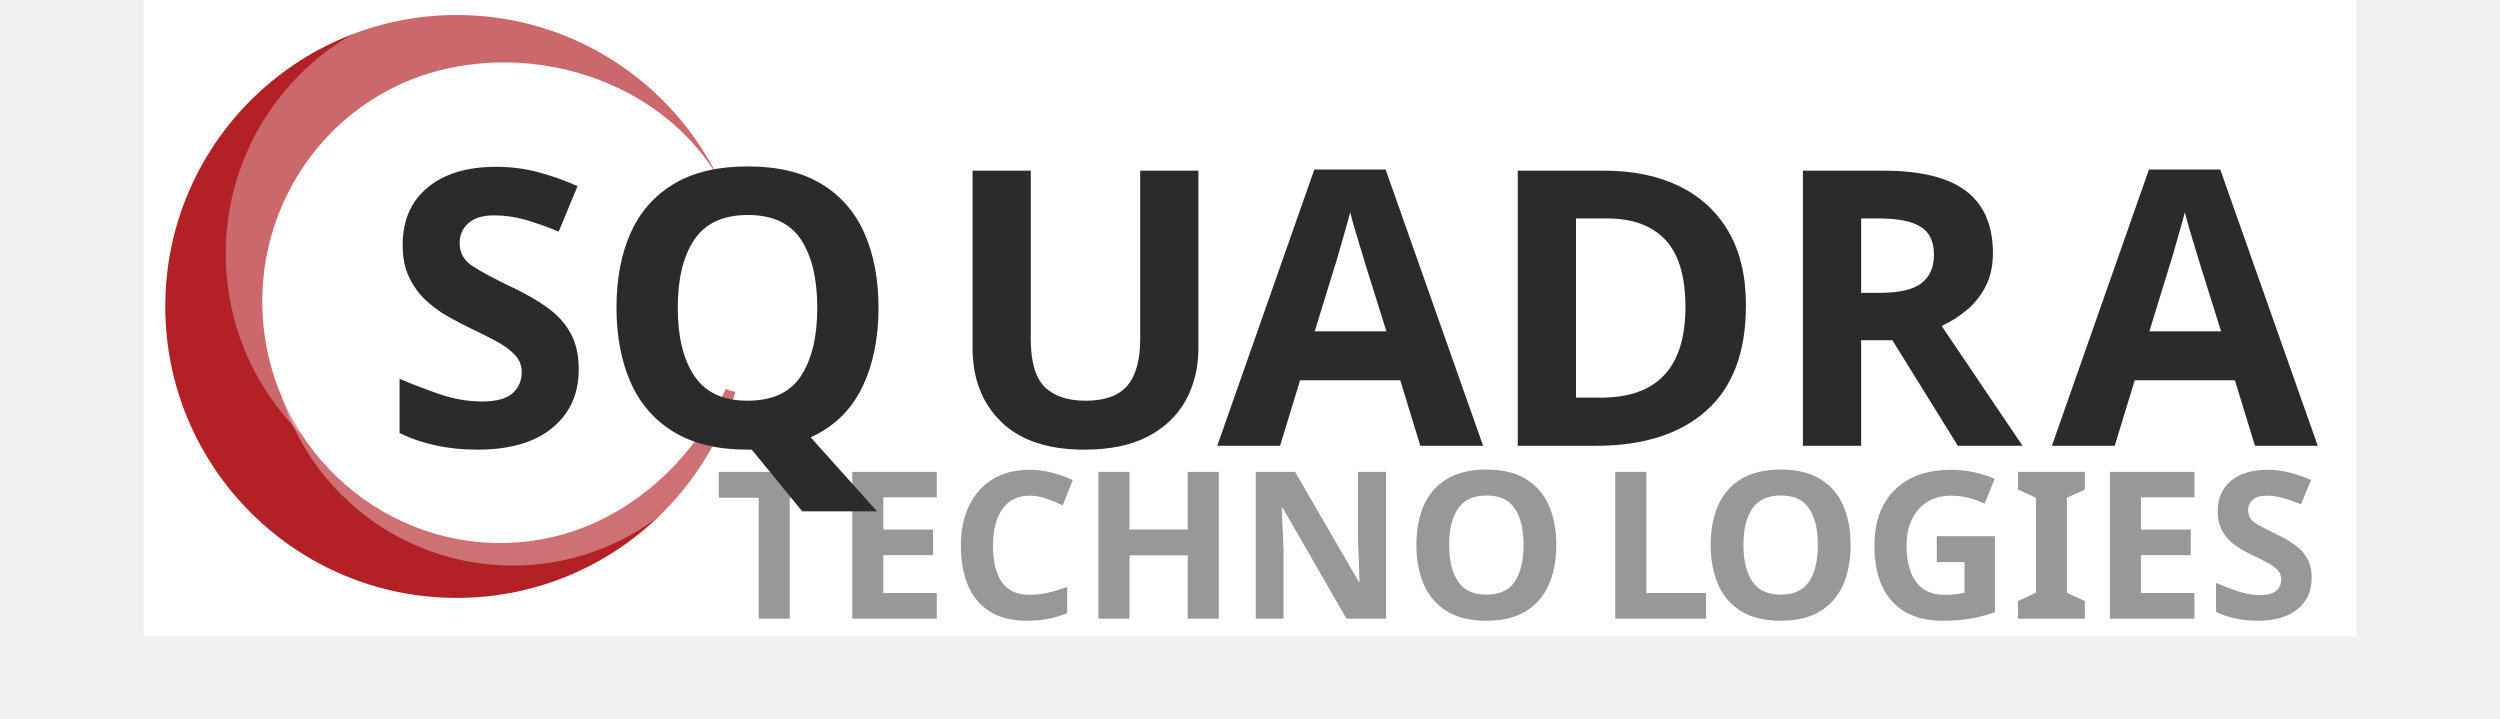
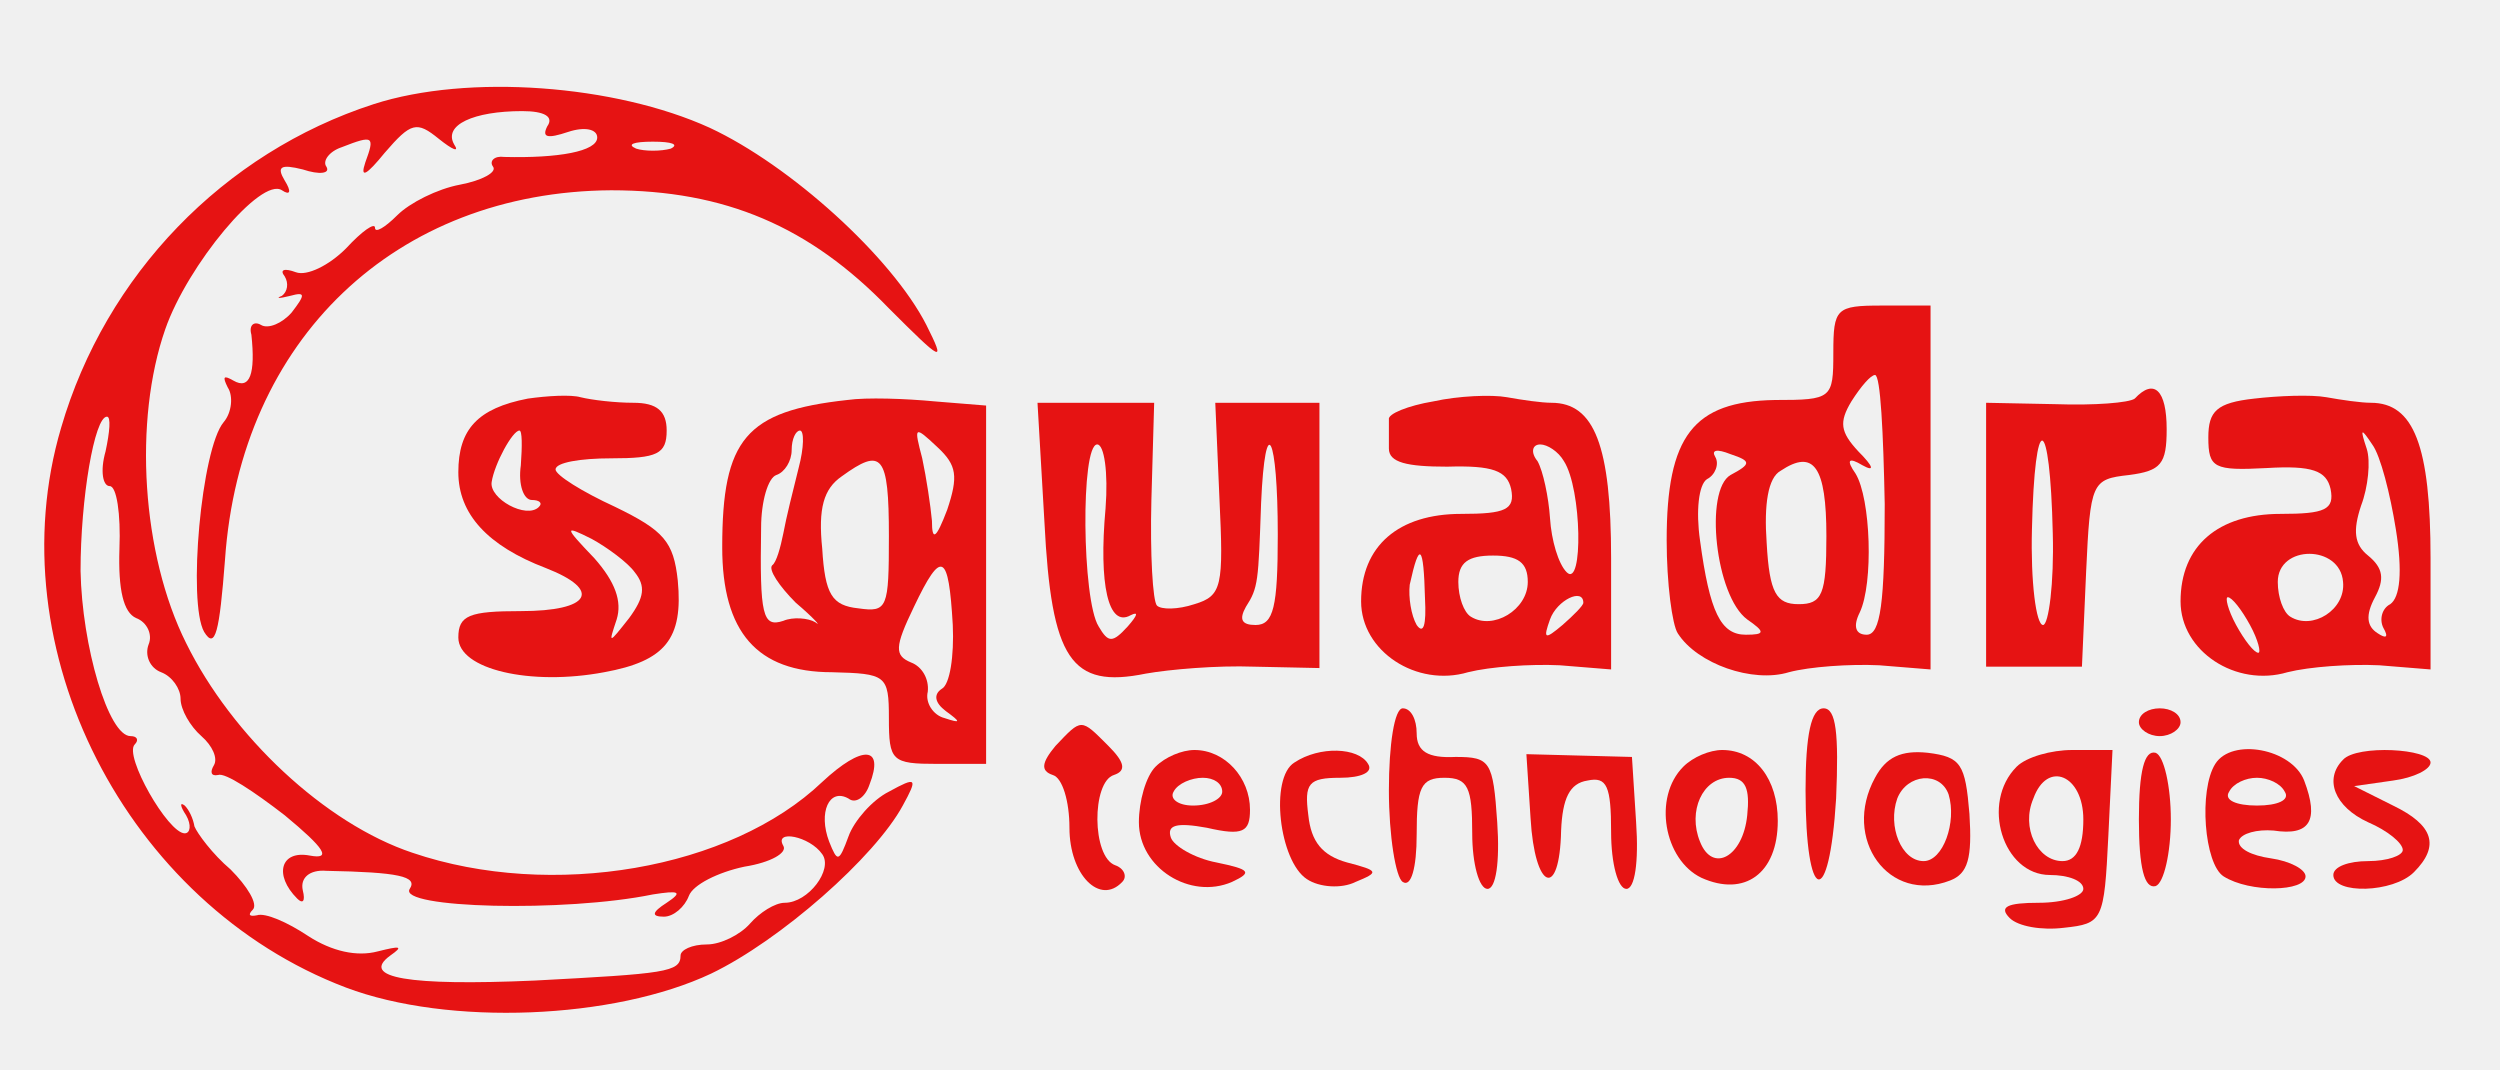
- <svg xmlns="http://www.w3.org/2000/svg" id="Layer_1" data-name="Layer 1" viewBox="0 0 772.06 250.74" width="247px" height="71px">
-   <defs>
-     <style>.cls-1,.cls-3,.cls-4{fill:#fff;}.cls-2{fill:#b32126;}.cls-3{opacity:0.32;}.cls-4{opacity:0.36;}.cls-5{font-size:71.76px;fill:#989898;}.cls-5,.cls-7{font-family:AvenirNext-Bold, Avenir Next;font-weight:700;}.cls-6{letter-spacing:-0.03em;}.cls-7{font-size:134.45px;fill:#2b2b2b;}.cls-8{letter-spacing:-0.02em;}.cls-9{letter-spacing:-0.02em;}</style>
-   </defs>
-   <rect class="cls-1" width="772.06" height="222.01" />
-   <circle class="cls-2" cx="109.24" cy="106.93" r="101.69" />
-   <circle class="cls-3" cx="117.16" cy="88.51" r="88.51" />
-   <circle class="cls-4" cx="128.76" cy="112.77" r="84.56" />
-   <path class="cls-1" d="M209,83.48c10.11,45.14-22.34,94-66.78,104s-88.66-18.57-98.76-63.71S61.15,34,105.59,24,198.87,38.34,209,83.48Z" />
-   <text class="cls-5" transform="translate(199.25 215.87)">TECHNO<tspan class="cls-6" x="307.77" y="0">L</tspan>
-     <tspan x="343.37" y="0">OGIES</tspan>
-   </text>
-   <circle class="cls-1" cx="213.55" cy="106.84" r="30.73" />
-   <text class="cls-7" transform="translate(83.11 155.55)">SQ<tspan class="cls-8" x="194.69" y="0">U</tspan>
-     <tspan x="291.49" y="0">ADR</tspan>
-     <tspan class="cls-9" x="582.71" y="0">A</tspan>
-   </text>
+ <svg xmlns="http://www.w3.org/2000/svg" version="1.0" width="180pt" height="77pt" viewBox="0 0 180 77" preserveAspectRatio="xMidYMid meet">
+   <g transform="translate(0,77) scale(0.1,-0.1)" fill="#e61313" stroke="none">
+     <path d="M269 695 c-108 -35 -193 -123 -225 -233 -47 -159 47 -343 205 -403 74 -28 193 -23 263 10 50 24 118 84 138 121 11 20 10 21 -10 10 -12 -6 -25 -21 -29 -32 -7 -19 -8 -19 -14 -4 -8 21 0 39 14 31 5 -4 12 1 15 10 11 28 -5 29 -34 2 -66 -63 -195 -85 -295 -51 -63 21 -130 84 -163 151 -32 64 -38 160 -15 226 16 46 69 110 84 100 6 -4 7 -1 2 7 -6 10 -3 12 13 8 12 -4 20 -3 17 2 -3 4 2 11 11 14 23 9 24 8 17 -11 -4 -12 1 -9 14 7 19 22 23 23 39 10 10 -8 15 -10 11 -4 -8 14 14 24 49 24 16 0 23 -4 18 -11 -4 -8 0 -9 15 -4 12 4 21 2 21 -4 0 -10 -28 -15 -67 -14 -7 1 -11 -3 -8 -7 3 -4 -8 -10 -24 -13 -16 -3 -36 -13 -45 -22 -9 -9 -16 -13 -16 -9 0 4 -9 -2 -21 -15 -12 -12 -28 -20 -36 -17 -8 3 -12 2 -8 -3 3 -5 2 -11 -2 -14 -5 -2 -2 -2 6 0 11 3 11 1 1 -12 -7 -8 -17 -12 -22 -9 -5 3 -9 0 -7 -7 3 -28 -1 -40 -13 -33 -7 4 -8 3 -4 -5 4 -6 3 -18 -3 -25 -16 -19 -26 -130 -14 -151 8 -13 11 0 15 52 11 159 123 265 278 266 82 0 143 -26 200 -85 39 -39 41 -40 27 -12 -25 49 -98 115 -156 142 -68 31 -174 39 -242 17z m214 -32 c-7 -2 -19 -2 -25 0 -7 3 -2 5 12 5 14 0 19 -2 13 -5z m-407 -218 c-4 -14 -2 -25 3 -25 5 0 8 -20 7 -45 -1 -30 3 -46 12 -50 8 -3 12 -12 9 -19 -3 -8 1 -17 9 -20 8 -3 14 -12 14 -19 0 -8 7 -20 15 -27 8 -7 12 -16 9 -21 -3 -5 -2 -8 3 -7 5 2 26 -12 48 -29 29 -24 34 -32 18 -29 -21 4 -26 -14 -9 -31 4 -4 6 -2 4 6 -2 9 5 15 17 14 52 -1 66 -4 60 -13 -9 -14 112 -17 175 -4 19 3 22 2 10 -6 -11 -7 -11 -10 -2 -10 7 0 15 7 18 15 3 8 21 17 40 21 19 3 31 10 28 15 -7 12 19 7 28 -6 8 -11 -10 -35 -27 -35 -7 0 -18 -7 -25 -15 -7 -8 -21 -15 -31 -15 -11 0 -19 -4 -19 -8 0 -12 -11 -13 -105 -18 -91 -4 -126 2 -104 18 10 7 7 7 -9 3 -15 -4 -33 0 -50 11 -15 10 -31 17 -37 15 -5 -1 -7 0 -3 4 4 4 -4 17 -16 29 -13 11 -24 26 -26 31 -1 6 -4 12 -7 15 -4 3 -3 -1 1 -7 4 -7 3 -13 -1 -13 -12 0 -44 56 -36 64 3 3 2 6 -3 6 -16 0 -35 65 -36 119 0 52 10 111 19 111 3 0 2 -11 -1 -25z" />
+     <path d="M1320 516 c0 -33 -1 -34 -42 -34 -59 -1 -78 -26 -78 -101 0 -31 4 -61 8 -67 14 -22 54 -36 80 -28 15 4 44 6 65 5 l37 -3 0 131 0 131 -35 0 c-33 0 -35 -2 -35 -34z m37 -109 c0 -71 -3 -94 -13 -94 -8 0 -10 6 -5 16 10 21 8 82 -3 100 -7 10 -5 12 5 6 9 -5 8 -1 -3 10 -13 14 -14 21 -5 36 7 11 14 19 17 19 4 0 6 -42 7 -93z m-111 21 c-19 -11 -11 -87 12 -104 13 -9 13 -11 -1 -11 -18 0 -26 16 -33 68 -3 21 -1 40 5 44 6 3 9 11 6 16 -3 5 1 6 11 2 15 -5 15 -7 0 -15z m69 -44 c0 -42 -3 -49 -20 -49 -16 0 -21 8 -23 44 -2 28 1 47 10 52 24 16 33 3 33 -47z" />
+     <path d="M380 483 c-36 -7 -50 -22 -50 -53 0 -30 21 -53 63 -69 41 -16 32 -31 -18 -31 -37 0 -45 -3 -45 -19 0 -23 52 -35 105 -25 44 8 57 24 53 66 -3 28 -10 36 -45 53 -24 11 -43 23 -43 27 0 5 18 8 40 8 33 0 40 3 40 20 0 14 -7 20 -24 20 -13 0 -30 2 -38 4 -7 2 -24 1 -38 -1z m-5 -48 c-2 -14 2 -25 8 -25 5 0 8 -2 5 -5 -9 -9 -36 6 -34 18 2 13 15 37 20 37 2 0 2 -11 1 -25z m82 -77 c8 -10 7 -18 -4 -33 -15 -19 -15 -19 -9 -1 4 13 -1 27 -16 44 -22 23 -22 24 -2 14 11 -6 26 -17 31 -24z" />
+     <path d="M610 482 c-73 -8 -90 -28 -90 -106 0 -61 25 -90 79 -90 39 -1 41 -2 41 -33 0 -31 2 -33 35 -33 l35 0 0 129 0 129 -37 3 c-21 2 -49 3 -63 1z m-35 -49 c-4 -16 -9 -36 -11 -47 -2 -10 -5 -21 -8 -23 -3 -3 5 -15 17 -27 13 -11 19 -18 14 -14 -5 3 -16 4 -23 1 -15 -5 -17 4 -16 67 0 19 5 36 11 38 6 2 11 10 11 18 0 8 3 14 6 14 3 0 3 -12 -1 -27z m107 -30 c-8 -21 -11 -23 -11 -8 -1 11 -4 31 -7 45 -6 23 -6 24 11 8 14 -13 15 -21 7 -45z m-42 -19 c0 -52 -1 -55 -22 -52 -19 2 -24 10 -26 43 -3 29 1 43 14 52 29 21 34 16 34 -43z m46 -64 c1 -22 -2 -43 -8 -46 -6 -4 -5 -10 3 -16 11 -8 11 -9 -1 -5 -8 2 -14 11 -12 19 1 9 -4 18 -12 21 -12 5 -12 11 2 40 20 42 25 39 28 -13z" />
+     <path d="M1032 481 c-18 -3 -33 -9 -32 -13 0 -5 0 -14 0 -21 0 -10 13 -13 42 -13 33 1 43 -3 46 -16 3 -15 -4 -18 -36 -18 -45 0 -72 -23 -72 -63 0 -36 40 -62 77 -51 16 4 45 6 66 5 l37 -3 0 80 c0 81 -12 112 -43 112 -7 0 -21 2 -32 4 -11 2 -35 1 -53 -3z m94 -43 c13 -20 14 -92 2 -80 -6 6 -11 23 -12 39 -1 15 -5 34 -9 41 -5 6 -4 12 2 12 5 0 13 -5 17 -12z m-100 -99 c1 -19 -1 -26 -6 -19 -4 7 -6 20 -5 29 7 32 10 29 11 -10z m74 12 c0 -20 -25 -35 -41 -25 -5 3 -9 14 -9 25 0 14 7 19 25 19 18 0 25 -5 25 -19z m40 -15 c0 -2 -7 -9 -15 -16 -13 -11 -14 -10 -9 4 5 14 24 23 24 12z" />
+     <path d="M1537 483 c-4 -3 -29 -5 -57 -4 l-50 1 0 -95 0 -95 35 0 34 0 3 68 c3 65 4 67 31 70 23 3 27 8 27 33 0 28 -9 37 -23 22z m-59 -97 c1 -36 -3 -66 -7 -66 -5 0 -9 31 -8 69 2 87 13 84 15 -3z" />
+     <path d="M1623 483 c-27 -3 -33 -9 -33 -28 0 -22 4 -24 42 -22 33 2 43 -2 46 -15 3 -15 -4 -18 -36 -18 -45 0 -72 -23 -72 -63 0 -36 40 -62 77 -51 16 4 45 6 66 5 l37 -3 0 80 c0 81 -12 112 -43 112 -7 0 -21 2 -32 4 -11 2 -35 1 -52 -1z m102 -94 c5 -31 3 -49 -4 -54 -6 -3 -8 -11 -5 -17 4 -7 2 -8 -4 -4 -8 5 -9 13 -2 26 7 13 6 21 -5 30 -10 8 -11 18 -5 36 5 13 7 32 4 41 -5 15 -4 15 4 3 6 -8 13 -36 17 -61z m-38 -38 c2 -20 -22 -35 -38 -25 -5 3 -9 14 -9 25 0 27 45 27 47 0z m-67 -31 c6 -11 8 -20 6 -20 -3 0 -10 9 -16 20 -6 11 -8 20 -6 20 3 0 10 -9 16 -20z" />
+     <path d="M752 394 c5 -99 19 -120 73 -109 17 3 51 6 78 5 l47 -1 0 95 0 96 -37 0 -38 0 3 -69 c3 -63 2 -70 -18 -76 -12 -4 -24 -4 -27 -1 -3 3 -5 37 -4 76 l2 70 -42 0 -42 0 5 -86z m44 10 c-5 -55 2 -86 18 -77 6 3 5 0 -2 -8 -11 -12 -14 -12 -21 0 -12 19 -13 131 -1 131 5 0 8 -20 6 -46z m124 -19 c0 -52 -3 -65 -16 -65 -10 0 -12 4 -7 13 9 14 9 18 11 75 3 67 12 49 12 -23z" />
+     <path d="M1000 201 c0 -33 5 -63 10 -66 6 -4 10 10 10 34 0 34 3 41 20 41 17 0 20 -7 20 -40 0 -22 5 -40 11 -40 6 0 9 19 7 48 -3 44 -5 47 -30 47 -20 -1 -28 4 -28 17 0 10 -4 18 -10 18 -6 0 -10 -26 -10 -59z" />
+     <path d="M1300 201 c0 -82 17 -87 22 -6 2 47 0 65 -9 65 -9 0 -13 -19 -13 -59z" />
+     <path d="M1540 250 c0 -5 7 -10 15 -10 8 0 15 5 15 10 0 6 -7 10 -15 10 -8 0 -15 -4 -15 -10z" />
+     <path d="M760 233 c-10 -12 -11 -18 -2 -21 7 -2 12 -19 12 -38 0 -34 22 -56 38 -39 4 4 1 10 -5 12 -17 6 -17 60 -1 65 9 3 8 9 -4 21 -20 20 -19 20 -38 0z" />
+     <path d="M832 218 c-7 -7 -12 -25 -12 -40 0 -33 37 -56 67 -43 15 7 13 9 -11 14 -16 3 -31 12 -33 18 -3 9 4 11 26 7 26 -6 31 -3 31 13 0 23 -18 43 -40 43 -9 0 -21 -5 -28 -12z m48 -18 c0 -5 -9 -10 -21 -10 -11 0 -17 5 -14 10 3 6 13 10 21 10 8 0 14 -4 14 -10z" />
+     <path d="M932 221 c-18 -11 -11 -71 9 -84 9 -6 25 -7 35 -2 17 7 17 8 -6 14 -18 5 -26 15 -28 34 -3 23 0 27 23 27 15 0 24 4 20 10 -7 12 -35 13 -53 1z" />
+     <path d="M1102 181 c3 -52 21 -59 22 -9 1 23 6 34 19 36 14 3 17 -4 17 -37 0 -23 5 -41 11 -41 6 0 9 19 7 48 l-3 47 -38 1 -38 1 3 -46z" />
+     <path d="M1212 218 c-22 -22 -14 -67 13 -80 31 -14 55 3 55 41 0 30 -16 51 -40 51 -9 0 -21 -5 -28 -12z m46 -35 c-3 -30 -25 -42 -34 -19 -9 22 2 46 21 46 12 0 15 -8 13 -27z" />
+     <path d="M1350 210 c-24 -44 10 -91 54 -74 13 5 16 16 14 48 -3 36 -6 41 -30 44 -19 2 -30 -3 -38 -18z m53 -12 c6 -20 -4 -48 -18 -48 -16 0 -26 25 -19 45 7 18 31 20 37 3z" />
+     <path d="M1452 218 c-26 -26 -10 -78 24 -78 13 0 24 -4 24 -10 0 -5 -14 -10 -32 -10 -23 0 -29 -3 -21 -11 6 -6 23 -9 39 -7 28 3 29 5 32 66 l3 62 -29 0 c-15 0 -33 -5 -40 -12z m48 -38 c0 -20 -5 -30 -15 -30 -18 0 -30 24 -21 45 10 28 36 17 36 -15z" />
+     <path d="M1540 180 c0 -35 4 -50 12 -48 6 2 11 24 11 48 0 24 -5 46 -11 48 -8 2 -12 -13 -12 -48z" />
+     <path d="M1595 220 c-12 -19 -8 -72 6 -81 19 -12 59 -11 59 0 0 5 -11 11 -25 13 -14 2 -24 7 -23 13 2 5 13 8 25 7 26 -4 33 7 22 36 -9 23 -52 31 -64 12z m50 -20 c4 -6 -5 -10 -20 -10 -15 0 -24 4 -20 10 3 6 12 10 20 10 8 0 17 -4 20 -10z" />
+     <path d="M1687 223 c-14 -14 -6 -34 18 -45 14 -6 25 -15 25 -20 0 -4 -11 -8 -25 -8 -14 0 -25 -4 -25 -10 0 -14 43 -13 58 2 19 19 14 34 -15 48 l-28 14 28 4 c15 2 27 8 27 13 0 10 -53 13 -63 2z" />
+   </g>
</svg>
